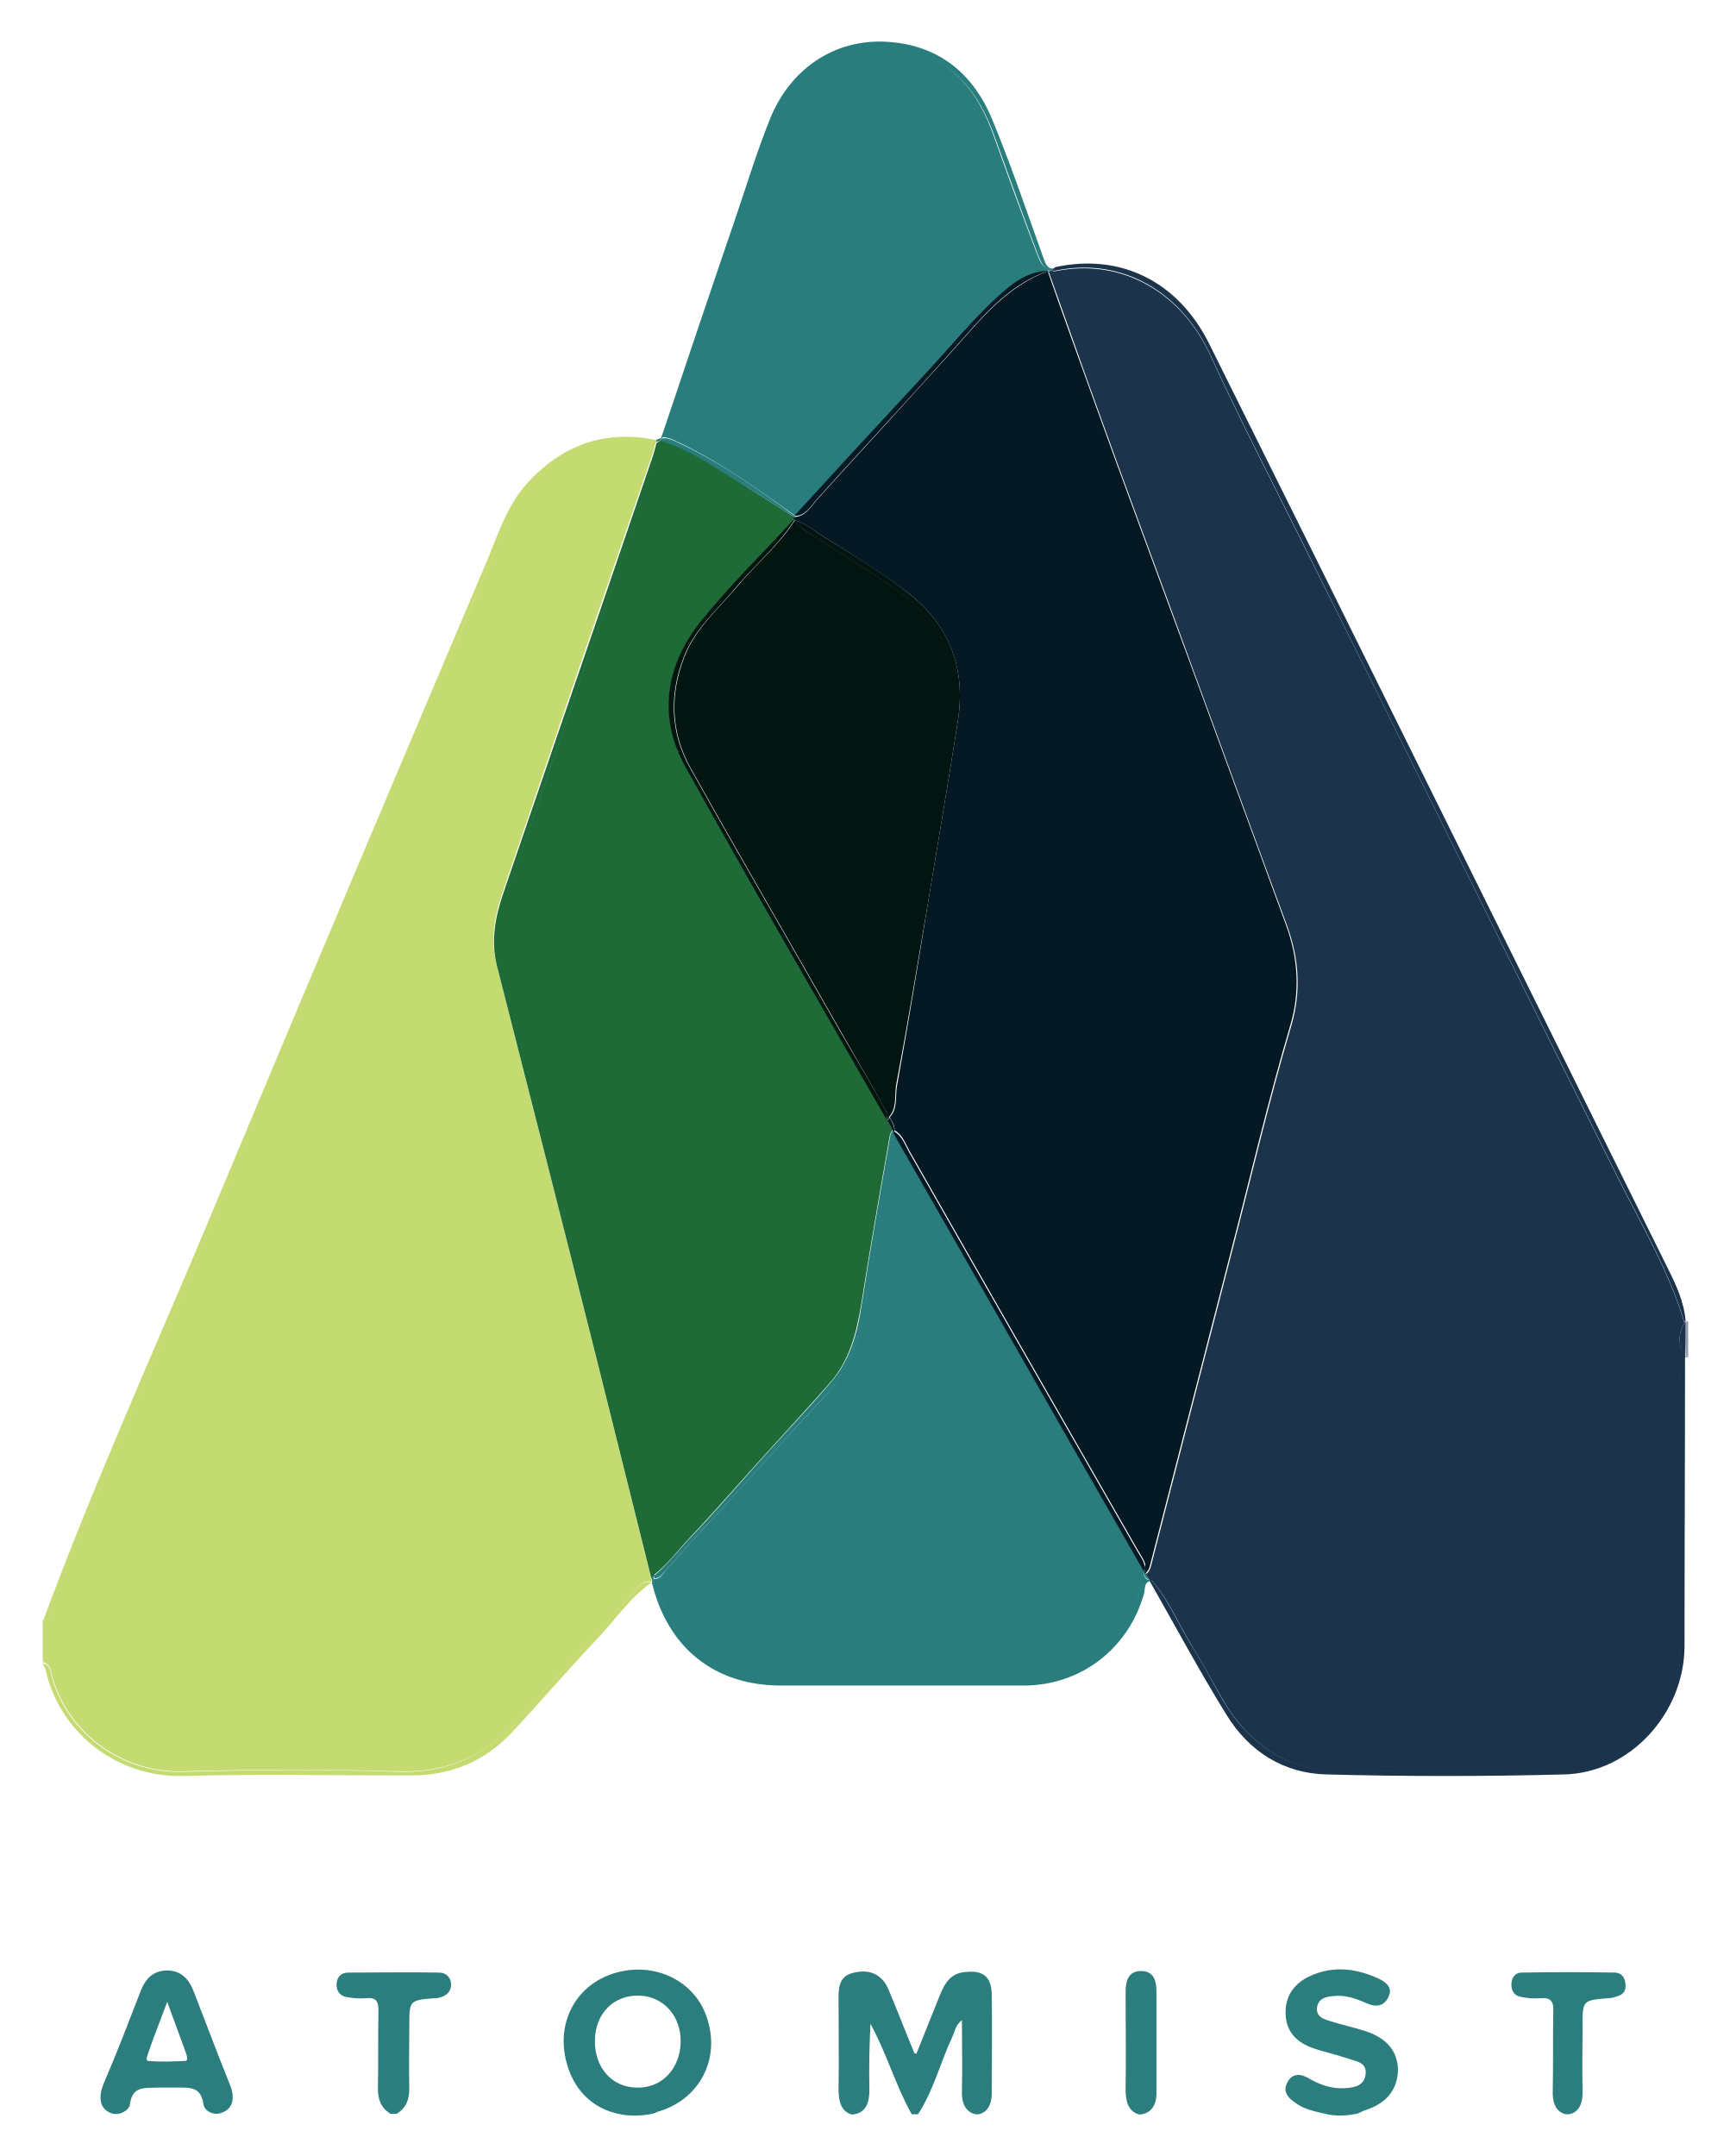
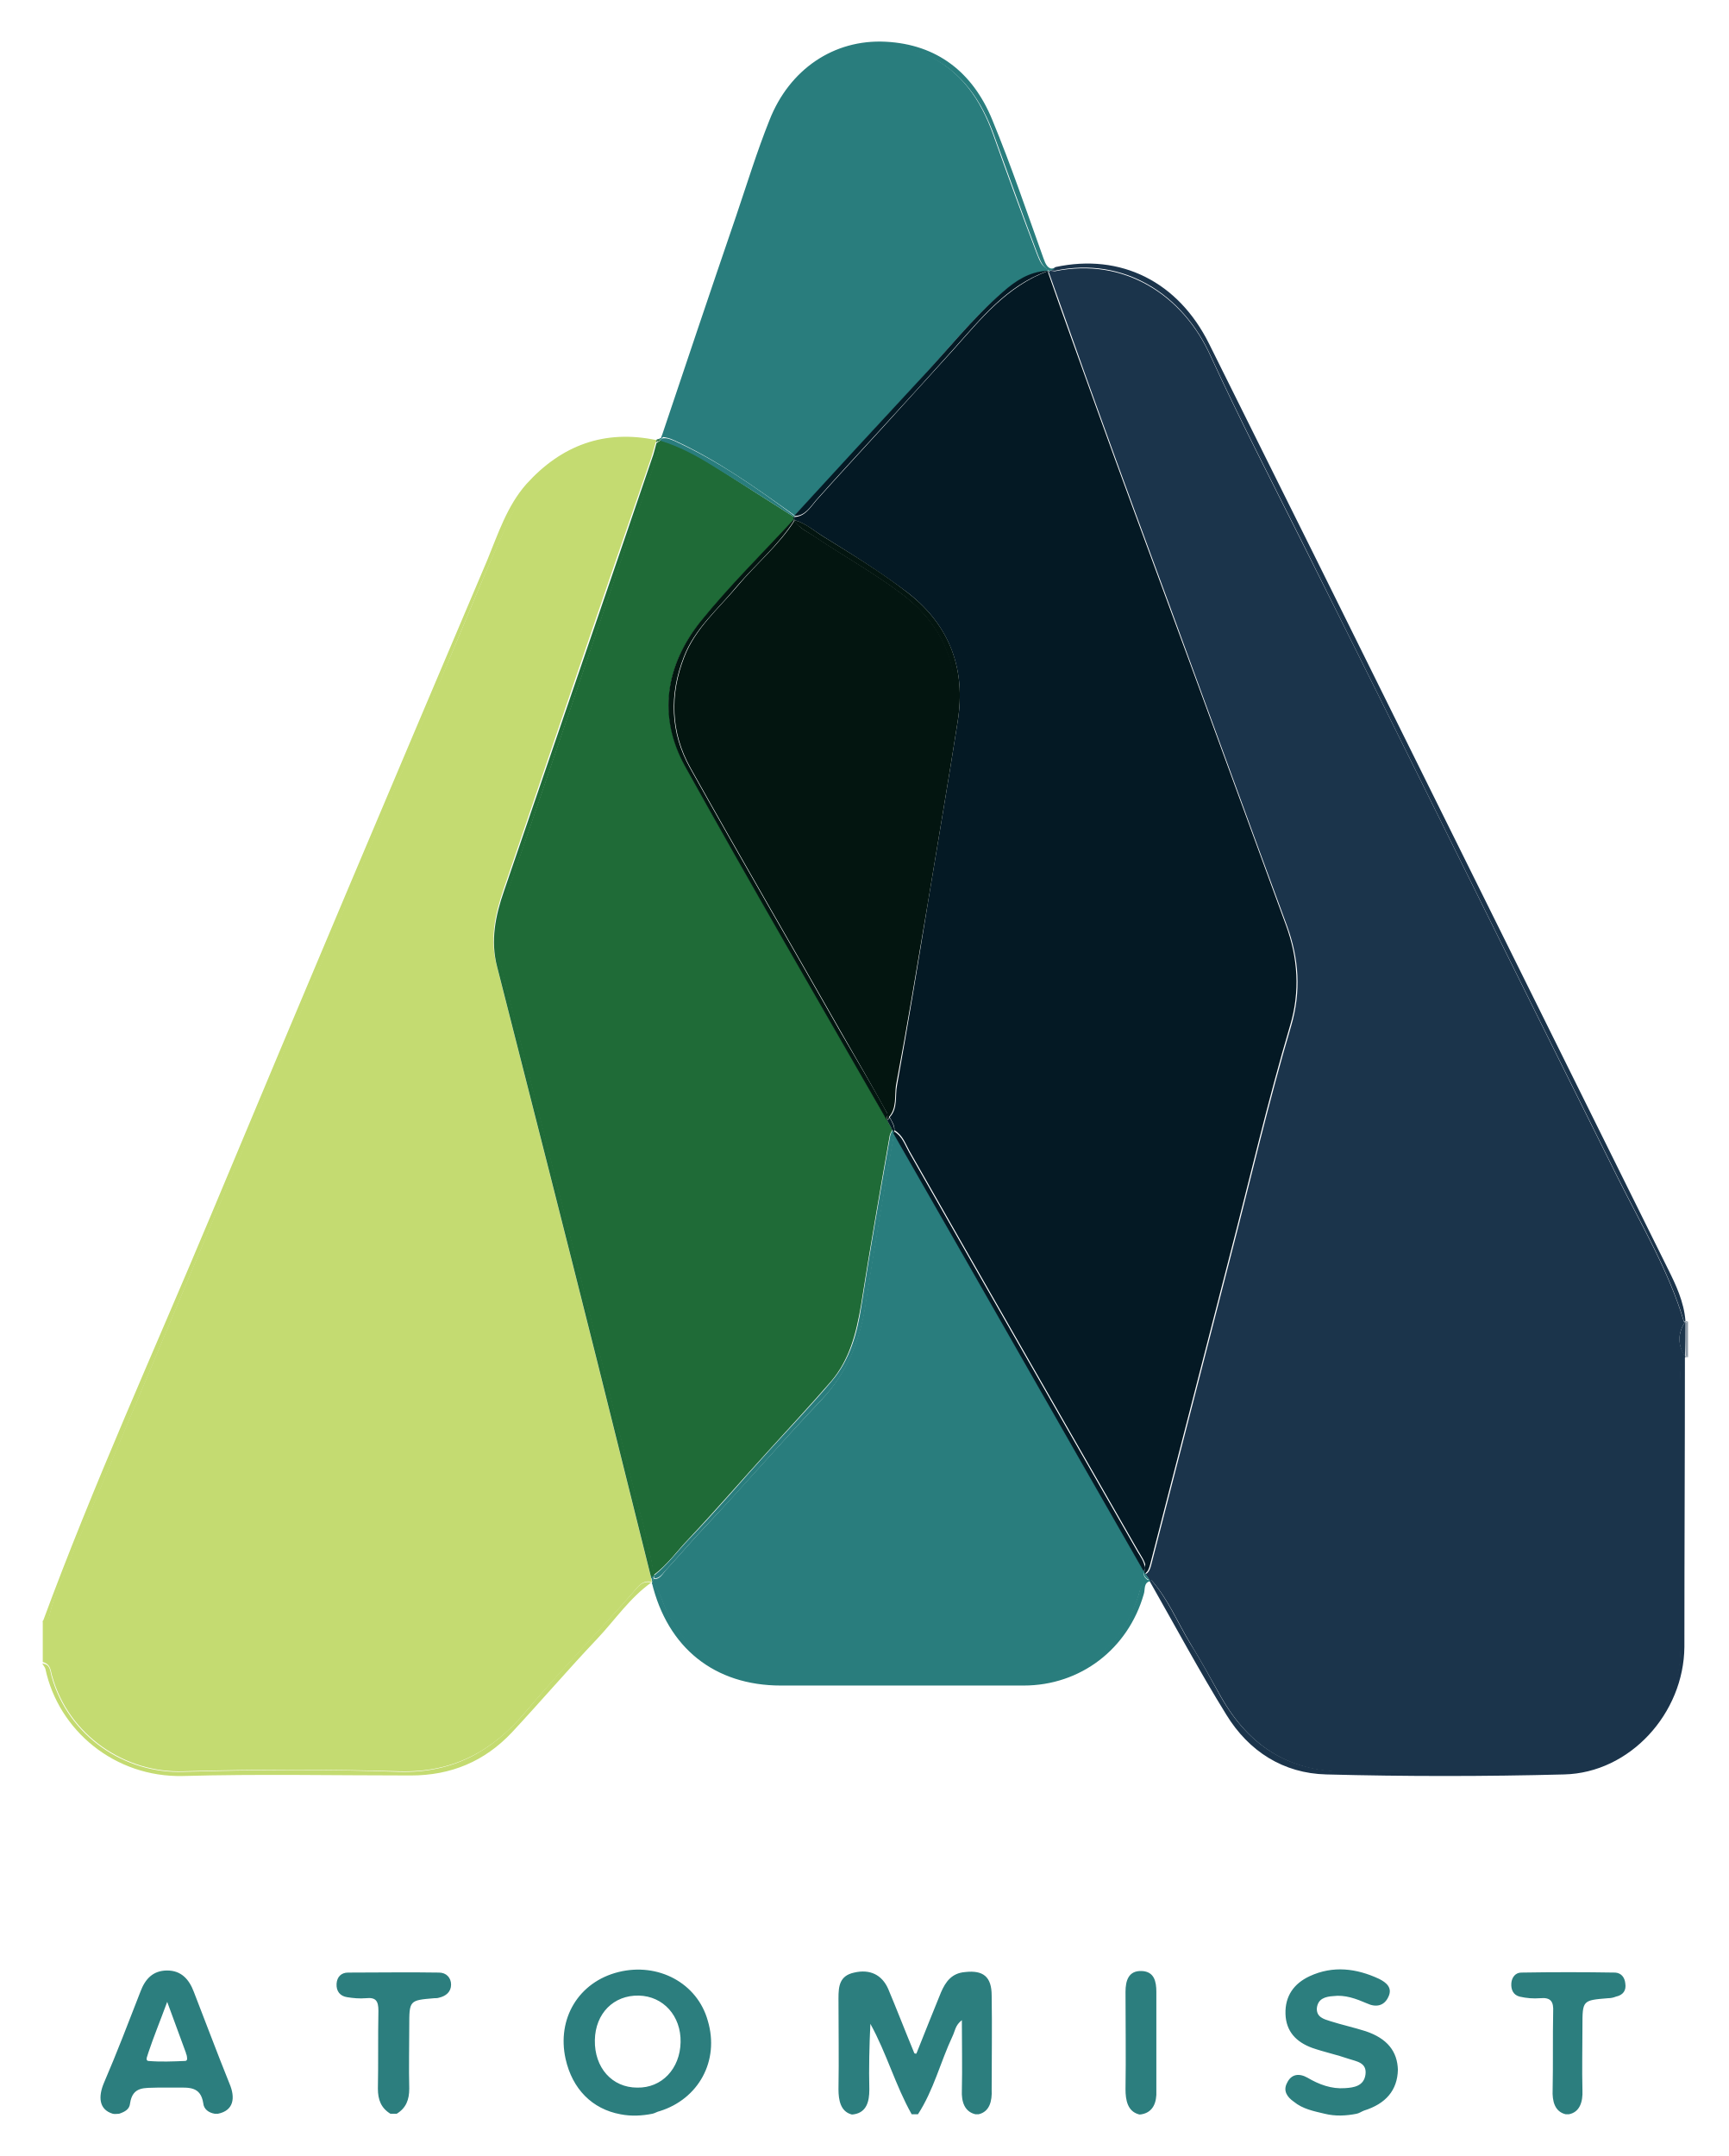
- <svg xmlns="http://www.w3.org/2000/svg" role="img" viewBox="0.32 6.32 330.86 412.36">
+ <svg xmlns="http://www.w3.org/2000/svg" role="img" viewBox="0.32 6.32 330.61 412.36">
  <style>svg {enable-background:new 0 0 331.3 424.1}</style>
  <style>.st369{fill:#c4db71}.st371{fill:#909ca8}.st372{fill:#1b344b}.st373{fill:#1f6b37}.st374{fill:#297d7d}.st375{fill:#041924}.st376{fill:#031510}</style>
  <g>
    <path d="M10.3,326.9c3.2,11.4,14,18.6,25.2,18.2c13.7-0.4,27.5-0.4,41.2,0c10.2,0.3,17.8-3.8,24.1-11.3 c6.6-7.8,13.8-15.1,20.6-22.9c0.9-1.1,1.9-2.5,3.6-2c-0.1-0.3-0.1-0.7-0.2-1c-3.5-13.9-6.9-27.8-10.4-41.7 c-6.3-25.1-12.7-50.2-19.1-75.3c-1.3-5-0.3-9.7,1.3-14.4c9.4-27.6,18.8-55.2,28.3-82.7c0.3-1,0.6-2,0.9-3.1c-4-0.2-8-0.6-12,0.6 c-7,2.2-12.3,6.2-15.4,12.9c-5.1,10.8-9.4,21.9-14.1,32.8c-12.8,30.3-25.5,60.6-38.3,90.9c-11.5,27.4-23,54.8-34.6,82.2 c-0.6,1.5-1.1,3.1-1.5,4.6c-0.2,0.7-0.2,1.7-1.4,1.6c0,2.6,0,5.3,0,7.9C10.1,324.6,10,326,10.3,326.9z" class="st369" />
    <path d="M9.9 314.9c.4-1.6.9-3.1 1.5-4.6C23 282.9 34.4 255.5 46 228.1c12.8-30.3 25.5-60.6 38.3-90.9 4.6-11 9-22.1 14.1-32.8 3.2-6.7 8.5-10.7 15.4-12.9 4-1.2 8-.9 12-.6 0-.1.1-.3.1-.4 0 0 0 0 0 0-10-2.1-18.2 1-24.9 8.4-3.7 4.2-5.4 9.5-7.5 14.6C75.8 155.2 58.1 197 40.6 238.9c-10.8 25.8-22.4 51.3-32.1 77.6C9.7 316.6 9.7 315.6 9.9 314.9zM35.3 346c14.5-.4 29.1-.1 43.6-.1 7.7 0 14.1-2.7 19.3-8.2 5.5-5.9 10.8-12.1 16.4-18 3.4-3.6 6.2-7.8 10.3-10.7 0 0 0 0 0 0 0 0 0 0 0 0-1.8-.5-2.7 1-3.6 2-6.8 7.7-14 15-20.6 22.9-6.4 7.5-13.9 11.6-24.1 11.3-13.7-.5-27.5-.4-41.2 0-11.2.4-22-6.8-25.2-18.2-.3-1-.2-2.4-1.8-2.5.2.3.5.7.6 1C11.5 337.3 22.3 346.3 35.3 346z" class="st369" />
    <g>
      <path fill="none" d="M36 399c-1.1-3-2.2-6-3.6-9.8-1.4 3.8-2.5 6.8-3.6 9.7-.2.5-.7 1.5 0 1.6 2.3.2 4.6.1 7 0 .6 0 .5-.8.4-1.2C36 399.2 36 399.1 36 399zM122.5 388.1c-4.8-.1-8.3 3.4-8.4 8.5-.1 5.3 3.2 9 8.1 9.1 4.7 0 8.2-3.6 8.3-8.7C130.6 392 127.2 388.2 122.5 388.1z" />
      <path fill="#2c7e7e" d="M190 388c0-3.6-1.6-4.9-5.1-4.5-2.5.2-3.7 1.8-4.6 3.9-1.5 3.7-3 7.4-4.7 11.7 0 0-.1 0-.1 0-.1 0-.2 0-.3-.1-1.9-4.6-3.4-8.5-5-12.3-1.2-2.7-3.5-3.8-6.5-3.1-2.8.6-3 2.6-3 4.9 0 5.8.1 11.6 0 17.4 0 2.1.4 4.2 2.4 4.8.2.1.4 0 .6 0 2.4-.4 2.9-2.5 2.9-4.7-.1-4.2 0-8.3.2-12.6 3.1 5.6 4.8 11.8 7.9 17.3.4 0 .8 0 1.2 0 3-4.6 4.3-10 6.6-14.9.5-1 .5-2.1 1.8-3.1 0 4.7.1 9.1 0 13.4-.1 2.2.5 4.1 2.6 4.6.2 0 .4 0 .6 0 2.1-.5 2.6-2.5 2.5-4.7C190 400 190.1 394 190 388zM118.6 383.5c-7.6 1.9-11.8 8.9-10.1 16.6 1.3 5.8 5.1 9.6 10.5 10.6 2 .4 4.1.3 6.1-.1.5-.1.9-.4 1.4-.5 7.4-2.3 11.5-9.6 9.2-17.3C133.7 385.6 126.2 381.6 118.6 383.5zM122.2 405.6c-4.8 0-8.2-3.8-8.1-9.1.1-5.1 3.6-8.6 8.4-8.5 4.7.1 8.1 3.9 8 8.9C130.4 402 126.9 405.7 122.2 405.6zM37.4 387.3c-.9-2.4-2.4-4.1-5.1-4.1-2.7 0-4.2 1.6-5.1 4-2.3 5.9-4.5 11.7-7 17.5-1.1 2.6-1 5.1 1.7 5.9.4.1.8 0 1.2 0 1.2-.4 2-.9 2.1-2 .5-3.3 2.8-2.9 5.2-3 1.2 0 2.4 0 3.6 0 2.4 0 4.7-.3 5.2 3 .1 1.1 1 1.8 2.2 2 .2 0 .4 0 .6 0 3-.6 3.4-3 2.2-5.8C41.9 399.1 39.7 393.2 37.4 387.3zM35.7 400.5c-2.3.1-4.7.2-7 0-.7-.1-.1-1.1 0-1.6 1-3 2.2-5.9 3.6-9.7 1.4 3.8 2.5 6.8 3.6 9.8 0 .1 0 .2.1.3C36.1 399.8 36.3 400.5 35.7 400.5zM261.5 394.8c-2.2-.7-4.5-1.2-6.7-1.9-1.3-.4-2.7-.8-2.6-2.5.2-1.8 1.6-2.2 3.1-2.3 2.3-.3 4.4.5 6.5 1.4 1.7.8 3.3.5 4.1-1.3.8-1.7-.4-2.7-1.8-3.4-4.3-2-8.8-2.6-13.3-.5-3 1.4-4.7 3.8-4.6 7.2.1 3.4 2.1 5.4 5.1 6.5 2.3.8 4.7 1.3 7 2.1 1.5.5 3.5.7 3.2 3-.3 2.2-2.2 2.5-3.9 2.6-2.6.2-5-.7-7.2-2-1.6-.9-3.1-.7-3.9 1-.8 1.5 0 2.7 1.3 3.6 1.7 1.4 3.8 1.8 5.9 2.3 2 .5 4.1.4 6.1 0 .5-.1.9-.4 1.4-.6 4.2-1.3 6.4-3.9 6.5-7.8C267.6 398.7 265.7 396.2 261.5 394.8zM84.3 383.6c-5.8-.1-11.6 0-17.4 0-1.3 0-2.1.8-2.2 2.1-.1 1.5.7 2.4 2 2.6 1.2.2 2.4.3 3.6.2 1.9-.2 2.4.5 2.4 2.4-.1 5 0 10-.1 14.9 0 2.1.6 3.7 2.4 4.8.4 0 .8 0 1.2 0 1.8-1.1 2.4-2.7 2.4-4.8-.1-4 0-7.9 0-11.9 0-5 0-5 4.8-5.4.3 0 .6 0 .9-.1 1.3-.3 2.3-1.1 2.3-2.5C86.6 384.6 85.7 383.6 84.3 383.6zM311.2 385.7c-.1-1.1-.7-2-1.9-2.1-6-.1-12-.1-18 0-1.1 0-1.8.9-1.9 2-.1 1.3.4 2.3 1.6 2.6 1.3.3 2.6.4 3.9.3 2.1-.2 2.6.7 2.5 2.6-.1 5 0 10-.1 14.9-.1 2.2.4 4.2 2.5 4.7.2 0 .4 0 .6 0 2.1-.4 2.7-2.4 2.6-4.6-.1-4.1 0-8.1 0-12.2 0-5 0-5 4.9-5.4.5 0 1-.1 1.5-.3C310.8 387.9 311.4 387 311.2 385.7zM221.5 387.3c0-2-.4-3.9-2.8-4-2.5-.1-3.1 1.8-3.1 4 0 6.2.1 12.4 0 18.6 0 2.1.4 4.2 2.5 4.8.2.1.4 0 .6 0 2.2-.4 2.9-2.3 2.8-4.5C221.5 399.9 221.5 393.6 221.5 387.3z" />
    </g>
    <path d="M322.7,259.2c0,2.2,0,4.3,0,6.5c0.2,0,0.3,0,0.5,0.1c0-2.2,0-4.5,0-6.7C323,259.2,322.9,259.3,322.7,259.2z" class="st371" />
    <path d="M322.7 259c0 .1 0 .1 0 .2.2 0 .3 0 .5-.1C323 259 322.9 259 322.7 259zM322.7 265.7c0 .1 0 .1 0 .2l.3 0 .3-.1C323 265.7 322.9 265.7 322.7 265.7z" class="st371" />
    <path d="M322.6,259.2c-0.1,0-0.1-0.1-0.2-0.1c-2.9-9.7-8.1-18.4-12.6-27.4c-20.2-40.5-40.1-81.1-60.4-121.6 c-5.9-11.8-12-23.6-17.5-35.6c-5.3-11.8-16.6-19-29.8-16.3c-0.3,0-0.6-0.1-0.9-0.1c-0.1,0.1-0.2,0.1-0.3,0.2 c3.2,8.9,6.3,17.8,9.5,26.6c4.5,12.5,9.1,24.9,13.7,37.4c7.5,20.4,14.9,40.8,22.4,61.1c2.3,6.3,2.7,12.6,0.8,19.1 c-4.3,14.5-7.7,29.2-11.5,43.8c-5.1,19.8-10.2,39.6-15.3,59.4c-0.2,0.7-0.4,1.4-1.1,1.7c0.3,0.4,0.6,0.8,0.8,1.2c0.1,0,0.2,0,0.4,0 c3.2,3.6,5,8.1,7.5,12.2c2,3.3,3.9,6.7,5.8,10.1c5.4,9.5,13.2,14.5,24.4,14.3c12.9-0.3,25.9,0,38.8-0.1c11,0,19.9-6.3,23.6-16.6 c0.8-2.2,1.1-4.5,1.1-6.9c0-17,0-34,0-51c0-1.5-0.2-3.1,0.6-4.5c0.1-0.1,0.2-0.2,0.3-0.3C321.2,263.6,321.2,261.4,322.6,259.2z" class="st372" />
    <path d="M201.2 58c.3.1.6.1.9.1 13.2-2.8 24.5 4.5 29.8 16.3 5.5 12 11.6 23.8 17.5 35.6 20.2 40.5 40.2 81.1 60.4 121.6 4.5 9 9.7 17.7 12.6 27.4.1.1.1.1.2.1 0-.1.1-.1.1-.2-.3-3.6-1.8-6.8-3.4-10-15.6-31.5-31.2-62.9-46.8-94.4-13.6-27.5-27.2-54.9-40.9-82.4-5.9-11.9-16.9-17.4-29.4-14.7 0 0 0 0 0 0C201.8 57.7 201.5 57.8 201.2 58zM322.3 266c-.8 1.4-.6 3-.6 4.5 0 17 0 34 0 51 0 2.4-.3 4.7-1.1 6.9-3.7 10.3-12.6 16.5-23.6 16.6-12.9 0-25.9-.2-38.8.1-11.2.2-19-4.8-24.4-14.3-1.9-3.4-3.7-6.8-5.8-10.1-2.5-4.1-4.3-8.6-7.5-12.2-.1 0-.3 0-.4 0 0 .1.1.1.1.2 0 0 0 0 0 0 4.9 8.6 9.5 17.2 14.7 25.6 4.3 7 10.9 11.2 19.1 11.4 15.1.4 30.3.4 45.5 0 12.6-.3 22.9-11.7 23-24.4 0-18.5.1-37 .1-55.5 0 0 0-.1-.1-.1C322.5 265.8 322.4 265.9 322.3 266z" class="st372" />
    <path d="M322.6 265.8C322.6 265.8 322.7 265.7 322.6 265.8c.1-2.2.1-4.4.1-6.6 0 0-.1 0-.1 0C321.2 261.4 321.2 263.6 322.6 265.8zM322.7 259.2c0-.1 0-.1 0-.2C322.7 259.1 322.6 259.1 322.7 259.2 322.6 259.2 322.7 259.2 322.7 259.2z" class="st372" />
    <path d="M322.6,265.8c0,0,0,0.1,0.1,0.1C322.7,265.8,322.7,265.8,322.6,265.8C322.7,265.7,322.6,265.8,322.6,265.8z" class="st372" />
    <path d="M132 300.7c5.2-5.5 10.2-11.3 15.3-16.9 4-4.4 8.1-8.8 12-13.3 3.5-4.1 4.8-9.2 5.7-14.5 1.7-10.8 3.6-21.7 5.5-32.5.1-.4.3-.7.5-1.1 0 0 0 0 0 0 0 0 0 0 0 0-.3-.6-.7-1.2-1-1.9 0 0 0 0 0 0 0 0 0 0 0 0-12.9-22.6-26-45-38.6-67.7-5.2-9.5-3.8-19.2 3-27.6 5.5-6.8 11.9-13 17.8-19.5 0-.2 0-.4 0-.5-5.2-3.3-10.4-6.6-15.5-9.9-3.1-2-6.4-3.7-10-4.8-.2.2-.4.3-.6.4.6 1.2 0 2.3-.4 3.4-9.5 27.3-18.6 54.7-28.1 82-1.9 5.5-2.6 10.9-1 16.7 8.1 31.2 16 62.5 23.8 93.8 1.7 6.8 3.8 13.5 4.9 20.4 0 .1 0 .3 0 .4C128 305.6 129.8 303 132 300.7zM126.7 90.4c-.1 0-.3-.1-.4-.1 0 0 0 0 0 0-.2 0-.3.1-.4.1.1.1.2.2.2.4C126.3 90.7 126.5 90.6 126.7 90.4z" class="st373" />
    <path d="M125.4 307.2c-1.1-6.9-3.2-13.6-4.9-20.4-7.8-31.3-15.7-62.6-23.8-93.8-1.5-5.8-.8-11.3 1-16.7 9.4-27.3 18.6-54.7 28.1-82 .4-1.1 1-2.3.4-3.4-.1 0-.1.1-.2.1 0 0-.1 0-.1 0-.3 1-.5 2.1-.9 3.1-9.4 27.6-18.9 55.2-28.3 82.7-1.6 4.6-2.6 9.4-1.3 14.4 6.4 25.1 12.8 50.2 19.1 75.3 3.5 13.9 6.9 27.8 10.4 41.7.2-.1.4-.3.6-.4C125.4 307.4 125.4 307.3 125.4 307.2zM126.1 90.8c-.1-.1-.1-.2-.2-.4 0 0 0 0 0 0 0 .1-.1.3-.1.4 0 0 .1 0 .1 0C126 90.9 126 90.8 126.1 90.8z" class="st373" />
    <path d="M129.2,90.5c8.3,3.8,15.7,9.1,23.1,14.4c0,0,0,0.1,0,0.1c7.9-8.5,15.7-17.1,23.6-25.6 c5.4-5.8,10.3-12.1,16.3-17.2c2.4-2.1,5.1-3.8,8.4-4c0.1-0.1,0.2-0.2,0.3-0.3c-1.2-0.5-1.7-1.6-2.2-2.9c-2.9-7.6-5.7-15.3-8.4-22.9 c-2.4-6.7-6.1-12.2-12.7-15.3c-11.6-5.4-24.8,0-29.6,12.2c-4.4,11.2-8.1,22.6-11.8,34c-2.7,8.4-5.9,16.7-8.6,25.1 c-0.2,0.6-0.4,1.3-0.8,1.8C127.7,89.9,128.5,90.2,129.2,90.5z" class="st374" />
    <path d="M127,90.1c0.4-0.6,0.6-1.2,0.8-1.8c2.6-8.4,5.8-16.7,8.6-25.1c3.7-11.4,7.4-22.8,11.8-34 c4.8-12.3,18-17.6,29.6-12.2c6.6,3.1,10.3,8.6,12.7,15.3c2.8,7.7,5.5,15.3,8.4,22.9c0.5,1.2,1,2.4,2.2,2.9c0.4-0.2,0.8-0.2,1.2-0.4 c0,0,0,0,0,0c-1.6,0.3-2-0.9-2.4-2c-3.2-8.9-6.2-17.8-9.8-26.5c-3.7-9-10.5-14.4-20.4-14.9c-9.9-0.5-18.4,5.3-22.2,15 c-2.4,6-4.3,12.2-6.4,18.4c-4.9,14.3-9.7,28.6-14.5,42.9c0,0,0,0,0,0C126.5,90.2,126.7,90.1,127,90.1z" class="st374" />
    <path d="M200.7,58.2c0.1,0,0.1,0,0.2,0c0,0,0,0,0,0c0.1-0.1,0.2-0.1,0.3-0.2c-0.1,0-0.2-0.1-0.2-0.1 C200.9,58,200.8,58.1,200.7,58.2z" class="st374" />
    <path d="M201 57.9c.1 0 .2.1.2.1.3-.2.6-.3.9-.5 0 0 0 0 0 0 0 0 0 0 0 0C201.8 57.7 201.3 57.7 201 57.9zM152.2 105.2C152.2 105.2 152.2 105.2 152.2 105.2c0 0 .1-.1.1-.1 0 0 0-.1 0-.1-7.3-5.4-14.7-10.6-23.1-14.4-.7-.3-1.5-.6-2.3-.4-.1.1-.2.3-.3.4 0 0 0 0 0 0 3.6 1.1 6.8 2.8 10 4.8C141.8 98.6 147 101.9 152.2 105.2zM126.7 90.4C126.7 90.4 126.7 90.4 126.7 90.4c.1-.1.2-.3.3-.4-.2.1-.4.1-.7.3 0 0 0 0 0 0 0 0 0 0 0 0C126.4 90.4 126.6 90.4 126.7 90.4zM219.2 307c0 0 0-.1 0-.1-16-27.9-31.9-55.9-47.9-83.8-1.9 11-3.8 22-5.5 33-1.1 6.9-3.6 12.9-8.4 18-7.4 7.8-14.5 16-21.9 23.9-2.7 2.8-5.2 5.8-7.8 8.6-.7.8-1.2 1.9-2.4 1.7-.1.3-.2.6-.3.9.1 0 .3.1.4.1 1.3 1.8 1.7 3.9 2.7 5.8 4.5 8.3 11.3 12.9 20.9 12.9 15.6 0 31.1 0 46.7 0 10.6 0 19-6.2 22.3-16.2.4-1.2.5-2.8 2.1-3.1C219.5 308.2 218.9 307.9 219.2 307z" class="st374" />
    <path d="M220.1,308.5c-1.6,0.3-1.7,1.9-2.1,3.1c-3.4,10.1-11.7,16.2-22.3,16.2c-15.6,0-31.1,0-46.7,0 c-9.6,0-16.4-4.6-20.9-12.9c-1-1.9-1.4-4-2.7-5.8c-0.1-0.1-0.3-0.1-0.4-0.1c0,0,0,0,0,0c0,0,0,0,0,0c3,12.5,12,19.7,24.7,19.7 c15.5,0,30.9,0,46.4,0c10.9,0,20-7,23-17.5c0.3-0.9-0.1-2.2,1.3-2.5c0,0,0,0,0,0C220.3,308.6,220.2,308.6,220.1,308.5z" class="st374" />
    <path d="M125.4 308.1c-.2 0-.3-.1-.5-.1.1.3.1.7.2 1 0 0 0 0 0 0C125.2 308.7 125.3 308.4 125.4 308.1zM125 309C125 309 125 309 125 309 125 309 125 309 125 309 125 309 125 309 125 309zM219.2 306.9c0 0 0 .1 0 .1-.2.9.4 1.2 1 1.6 0 0 .1 0 .1 0-.3-.4-.6-.8-.8-1.2C219.4 307.1 219.3 307 219.2 306.9z" class="st374" />
    <path d="M220.3 308.5c-.1 0-.1 0-.1 0 .1.1.2.1.3.2 0 0 0 0 0 0 0 0 0 0 0 0C220.4 308.6 220.3 308.6 220.3 308.5zM127.8 306.5c2.6-2.8 5.1-5.8 7.8-8.6 7.4-7.8 14.4-16 21.9-23.9 4.8-5 7.3-11.1 8.4-18 1.7-11 3.6-22 5.5-33-.1-.2-.2-.4-.3-.6 0 0 0 0 0 0-.2.4-.4.7-.5 1.1-1.9 10.8-3.8 21.6-5.5 32.5-.8 5.3-2.2 10.4-5.7 14.5-3.9 4.6-8 8.9-12 13.3-5.1 5.6-10 11.4-15.3 16.9-2.2 2.3-4.1 4.9-6.6 6.9 0 .2 0 .4-.1.6C126.5 308.3 127.1 307.2 127.8 306.5zM125.4 307.6c-.2.1-.4.3-.6.4.2.1.3.1.5.1C125.4 308 125.4 307.8 125.4 307.6z" class="st374" />
    <path d="M182.6,73.3c-4.6,5.1-9.3,10.2-13.9,15.3c-4.1,4.5-8.2,8.9-12.3,13.5c-1.1,1.3-2.1,3-4.1,3.1 c0,0.2,0,0.4,0,0.6c2.1,0.6,3.8,2.1,5.6,3.2c5.5,3.4,11.1,6.9,16.2,10.8c7.9,6.2,11,14.6,9.4,24.5c-1.8,11.6-3.8,23.1-5.7,34.7 c-1.9,11.7-3.8,23.3-5.9,34.9c-0.4,2,0.2,4.4-1.4,6.1c0.4,0.8,1,1.6,0.9,2.5c0,0,0,0,0,0c1.6,0.9,2.1,2.6,2.9,4 c14.5,25.5,29.1,50.9,43.7,76.4c0.6,1,1.3,2,1.5,3.1c1.8-5.9,3.2-11.8,4.7-17.8c6.8-26.6,13.8-53.2,20.5-79.8 c0.4-1.7,0.9-3.3,1.5-5c2.4-7,1.9-13.9-0.7-20.9c-8.3-22.3-16.3-44.7-24.5-67.1c-6.5-17.9-13.1-35.7-19.5-53.6 c-0.4-1.1-1.1-2.2-0.7-3.5c0-0.1,0-0.1,0.1-0.2C192.8,61.1,187.9,67.4,182.6,73.3z" class="st375" />
    <path d="M200.6 58.3c0 .1-.1.1-.1.2-.3 1.3.3 2.4.7 3.5 6.5 17.9 13 35.8 19.5 53.6 8.2 22.4 16.2 44.8 24.5 67.1 2.6 7 3.1 13.8.7 20.9-.6 1.6-1.1 3.3-1.5 5-6.7 26.6-13.7 53.2-20.5 79.8-1.5 5.9-2.9 11.9-4.7 17.8.1.4.1.7 0 1.1.7-.3.9-1 1.1-1.7 5.1-19.8 10.2-39.6 15.3-59.4 3.8-14.6 7.2-29.3 11.5-43.8 1.9-6.4 1.5-12.8-.8-19.1-7.5-20.4-14.9-40.8-22.4-61.1-4.6-12.5-9.2-24.9-13.7-37.4-3.2-8.9-6.4-17.7-9.5-26.6 0 0 0 0 0 0C200.8 58.2 200.7 58.3 200.6 58.3zM171.4 222.6c0-1-.5-1.7-.9-2.5-.1.2-.3.3-.5.5 0 0 0 0 0 0 .3.6.7 1.2 1 1.9 0 0 0 0 0 0C171.1 222.5 171.2 222.6 171.4 222.6 171.4 222.6 171.4 222.6 171.4 222.6zM152.3 105.2c-.1 0-.1 0-.2 0 0 0 0 0 0 0 0 .2 0 .4 0 .5.1 0 .1 0 .2.1C152.4 105.6 152.4 105.4 152.3 105.2zM156.4 102c4-4.5 8.2-9 12.3-13.5 4.7-5.1 9.3-10.2 13.9-15.3 5.3-5.9 10.2-12.2 18-15 0 0 0-.1 0-.1-3.4.2-6 1.9-8.4 4-6 5.2-10.9 11.5-16.3 17.2-7.9 8.5-15.8 17.1-23.6 25.6 0 0 0 .1 0 .1C154.3 105 155.3 103.3 156.4 102z" class="st375" />
    <path d="M200.7 58.2C200.7 58.2 200.7 58.3 200.7 58.2c0 .1.1 0 .2 0 0 0 0 0 0 0 0 0 0 0 0 0C200.8 58.2 200.8 58.2 200.7 58.2zM152.3 105.2c0 0 0-.1 0-.1 0 0-.1.1-.1.1 0 0 0 0 0 0 0 0 0 0 0 0C152.2 105.2 152.3 105.2 152.3 105.2zM217.9 303.1c-14.6-25.5-29.2-50.9-43.7-76.4-.8-1.4-1.3-3.1-2.9-4 0 .1 0 .3-.1.4 16 27.9 31.9 55.9 47.9 83.8.1-.2.1-.5.2-.7C219.2 305 218.5 304.1 217.9 303.1zM219.4 306.2c-.1.2-.1.5-.2.7.1.1.2.3.2.4C219.5 306.9 219.5 306.5 219.4 306.2z" class="st375" />
    <path d="M171,222.4c0.1,0.2,0.2,0.4,0.3,0.6c0-0.1,0-0.3,0.1-0.4C171.2,222.6,171.1,222.5,171,222.4z" class="st375" />
    <path d="M172.7,119.8c-5.2-3.9-10.9-7.1-16.3-10.7c-1.4-1-3.1-1.6-4.1-3.2c-3,4.7-7.4,8.3-10.9,12.5 c-3.6,4.3-8.1,8.1-10.2,13.6c-2.8,7.2-2.6,14.4,1.2,21.2c9.5,17,19.3,33.8,28.9,50.7c3,5.2,6,10.4,8.9,15.7 c4.3-25,8.4-50,12.5-75.1C184.3,134.3,181,126,172.7,119.8z" class="st376" />
    <path d="M161.2,203.9c-9.6-16.9-19.4-33.7-28.9-50.7c-3.8-6.8-4-14-1.2-21.2c2.1-5.5,6.6-9.2,10.2-13.6 c3.6-4.2,7.9-7.8,10.9-12.5c0-0.1-0.1-0.1-0.1-0.2c-6,6.5-12.3,12.7-17.8,19.5c-6.7,8.4-8.2,18.1-3,27.6 c12.6,22.7,25.7,45.2,38.6,67.7c0,0,0,0,0,0c0.1-0.4,0.1-0.7,0.2-1.1C167.3,214.2,164.2,209.1,161.2,203.9z" class="st376" />
    <path d="M177.8,179c1.9-11.6,3.9-23.1,5.7-34.7c1.6-10-1.5-18.3-9.4-24.5c-5.1-4-10.7-7.4-16.2-10.8 c-1.8-1.1-3.4-2.6-5.6-3.2c0,0,0,0,0,0c0,0,0,0.1-0.1,0.1c1,1.5,2.7,2.2,4.1,3.2c5.4,3.6,11.1,6.8,16.3,10.7 c8.3,6.2,11.6,14.5,9.9,24.6c-4.1,25-8.2,50.1-12.5,75.1c0.1,0.2,0.2,0.4,0.3,0.5c0,0,0,0,0,0c1.6-1.7,1.1-4.1,1.4-6.1 C173.9,202.3,175.8,190.7,177.8,179z" class="st376" />
    <path d="M170.4 220.1C170.4 220.1 170.4 220.1 170.4 220.1c-.1-.2-.2-.4-.3-.6-.1.4-.1.7-.2 1.1C170.1 220.4 170.3 220.3 170.4 220.1zM152.3 105.8C152.3 105.8 152.3 105.8 152.3 105.8c-.1-.1-.1-.1-.2-.1C152.2 105.8 152.2 105.8 152.3 105.8 152.3 105.9 152.3 105.8 152.3 105.8z" class="st376" />
  </g>
</svg>
